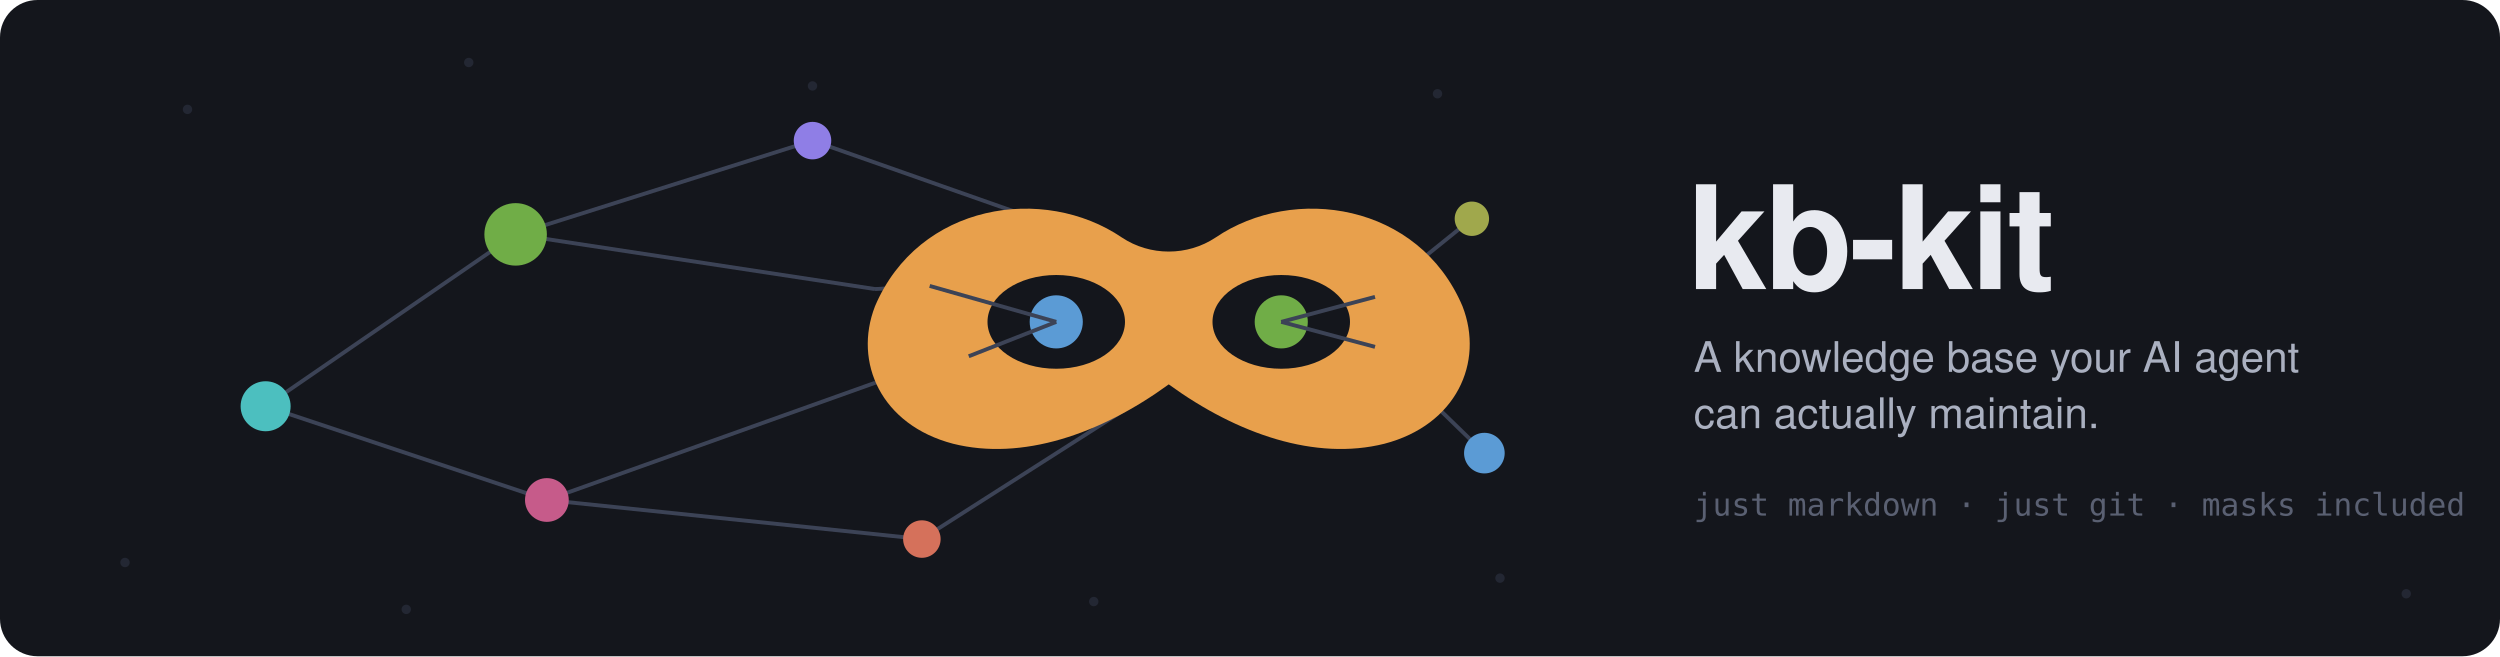
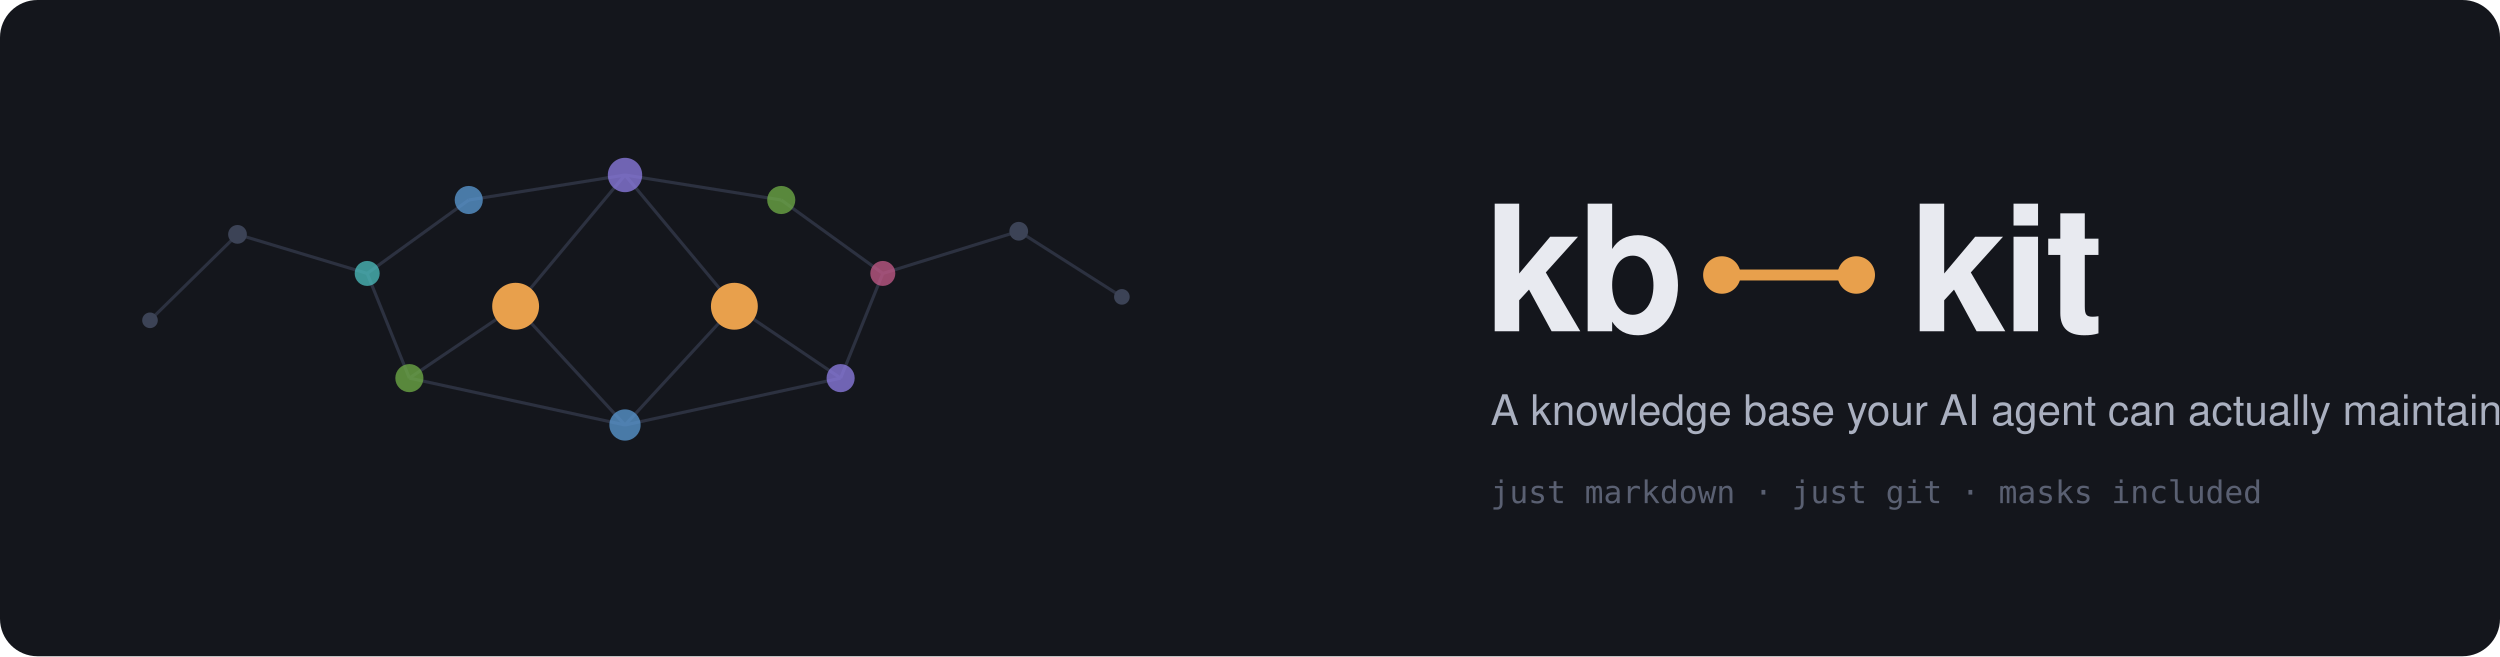
- <svg xmlns="http://www.w3.org/2000/svg" width="1600" height="420" viewBox="0 0 1600 420" role="img" aria-label="kb-kit — a knowledge graph wearing a mask">
+ <svg xmlns="http://www.w3.org/2000/svg" width="1600" height="420" viewBox="0 0 1600 420" role="img" aria-label="kb-kit — the constellation that wears a mask">
  <defs>
    <clipPath id="r">
      <rect width="1600" height="420" rx="24" />
    </clipPath>
  </defs>
  <g clip-path="url(#r)">
    <rect width="1600" height="420" fill="#14161c" />
-     <g fill="#232733">
-       <circle cx="120" cy="70" r="3" />
-       <circle cx="300" cy="40" r="3" />
-       <circle cx="520" cy="55" r="3" />
-       <circle cx="80" cy="360" r="3" />
-       <circle cx="260" cy="390" r="3" />
-       <circle cx="700" cy="385" r="3" />
-       <circle cx="920" cy="60" r="3" />
-       <circle cx="960" cy="370" r="3" />
-       <circle cx="1540" cy="380" r="3" />
-     </g>
-     <g stroke="#3c4356" stroke-width="2.5" fill="none">
-       <path d="M170,260 L330,150" />
-       <path d="M170,260 L350,320" />
-       <path d="M330,150 L560,185" />
-       <path d="M350,320 L560,245" />
-       <path d="M350,320 L590,345" />
-       <path d="M330,150 L520,90" />
-       <path d="M520,90 L742,168" />
-       <path d="M560,185 L595,183" />
-       <path d="M560,245 L620,228" />
-       <path d="M590,345 L742,248" />
-       <path d="M880,190 L942,140" />
-       <path d="M880,222 L950,290" />
+     <g stroke="#2c3140" stroke-width="2" fill="none">
+       <path d="M235,175 L300,128" />
+       <path d="M300,128 L400,112" />
+       <path d="M400,112 L500,128" />
+       <path d="M500,128 L565,175" />
+       <path d="M235,175 L262,242" />
+       <path d="M262,242 L400,272" />
+       <path d="M400,272 L538,242" />
+       <path d="M538,242 L565,175" />
+       <path d="M330,196 L400,112" />
+       <path d="M330,196 L262,242" />
+       <path d="M470,196 L400,112" />
+       <path d="M470,196 L538,242" />
+       <path d="M330,196 L400,272" />
+       <path d="M470,196 L400,272" />
+       <path d="M235,175 L152,150" />
+       <path d="M565,175 L652,148" />
+       <path d="M652,148 L718,190" />
+       <path d="M152,150 L96,205" />
    </g>
    <g>
-       <circle cx="170" cy="260" r="16" fill="#4cbfbf" />
-       <circle cx="330" cy="150" r="20" fill="#70ad47" />
-       <circle cx="350" cy="320" r="14" fill="#c65b8a" />
-       <circle cx="520" cy="90" r="12" fill="#8f7ee6" />
-       <circle cx="590" cy="345" r="12" fill="#d5715b" />
-       <circle cx="942" cy="140" r="11" fill="#a0a84c" />
-       <circle cx="950" cy="290" r="13" fill="#5b9bd5" />
-     </g>
-     <path fill="#e8a04c" fill-rule="evenodd" d="       M560,196       C588,130 668,118 718,152       C736,164 760,164 778,152       C828,118 908,130 936,196       C950,232 932,272 886,284       C842,295 792,278 748,246       C704,278 654,295 610,284       C564,272 546,232 560,196       Z       M632,206 a44,30 0 1,0 88,0 a44,30 0 1,0 -88,0       M776,206 a44,30 0 1,0 88,0 a44,30 0 1,0 -88,0" />
-     <circle cx="676" cy="206" r="17" fill="#5b9bd5" />
-     <circle cx="820" cy="206" r="17" fill="#70ad47" />
-     <g stroke="#3c4356" stroke-width="2.5" fill="none">
-       <path d="M676,206 L620,228" />
-       <path d="M820,206 L880,190" />
-       <path d="M820,206 L880,222" />
-       <path d="M676,206 L595,183" />
+       <circle cx="300" cy="128" r="9" fill="#5b9bd5" opacity="0.75" />
+       <circle cx="400" cy="112" r="11" fill="#8f7ee6" opacity="0.75" />
+       <circle cx="500" cy="128" r="9" fill="#70ad47" opacity="0.75" />
+       <circle cx="235" cy="175" r="8" fill="#4cbfbf" opacity="0.75" />
+       <circle cx="565" cy="175" r="8" fill="#c65b8a" opacity="0.75" />
+       <circle cx="262" cy="242" r="9" fill="#70ad47" opacity="0.75" />
+       <circle cx="400" cy="272" r="10" fill="#5b9bd5" opacity="0.75" />
+       <circle cx="538" cy="242" r="9" fill="#8f7ee6" opacity="0.75" />
+       <circle cx="152" cy="150" r="6" fill="#3c4356" />
+       <circle cx="96" cy="205" r="5" fill="#3c4356" />
+       <circle cx="652" cy="148" r="6" fill="#3c4356" />
+       <circle cx="718" cy="190" r="5" fill="#3c4356" />
+       <circle cx="330" cy="196" r="15" fill="#e8a04c" />
+       <circle cx="470" cy="196" r="15" fill="#e8a04c" />
    </g>
    <g font-family="ui-sans-serif, -apple-system, 'Segoe UI', Helvetica, Arial, sans-serif">
-       <text x="1080" y="185" font-size="92" font-weight="800" fill="#e8eaf0" letter-spacing="-2">kb-kit</text>
-       <text x="1084" y="238" font-size="27" fill="#aab0c0">A knowledge base your AI agent</text>
-       <text x="1084" y="274" font-size="27" fill="#aab0c0">can actually maintain.</text>
-       <text x="1084" y="330" font-size="20" fill="#5a6072" font-family="ui-monospace, 'SF Mono', Consolas, monospace">just markdown · just git · masks included</text>
+       <text x="950" y="212" font-size="112" font-weight="800" fill="#e8eaf0" letter-spacing="-3">kb</text>
+       <g>
+         <line x1="1102" y1="176" x2="1188" y2="176" stroke="#e8a04c" stroke-width="7" />
+         <circle cx="1102" cy="176" r="12" fill="#e8a04c" />
+         <circle cx="1188" cy="176" r="12" fill="#e8a04c" />
+       </g>
+       <text x="1222" y="212" font-size="112" font-weight="800" fill="#e8eaf0" letter-spacing="-3">kit</text>
+       <text x="954" y="272" font-size="27" fill="#aab0c0">A knowledge base your AI agent can actually maintain.</text>
+       <text x="954" y="322" font-size="20" fill="#5a6072" font-family="ui-monospace, 'SF Mono', Consolas, monospace">just markdown · just git · masks included</text>
    </g>
  </g>
</svg>
